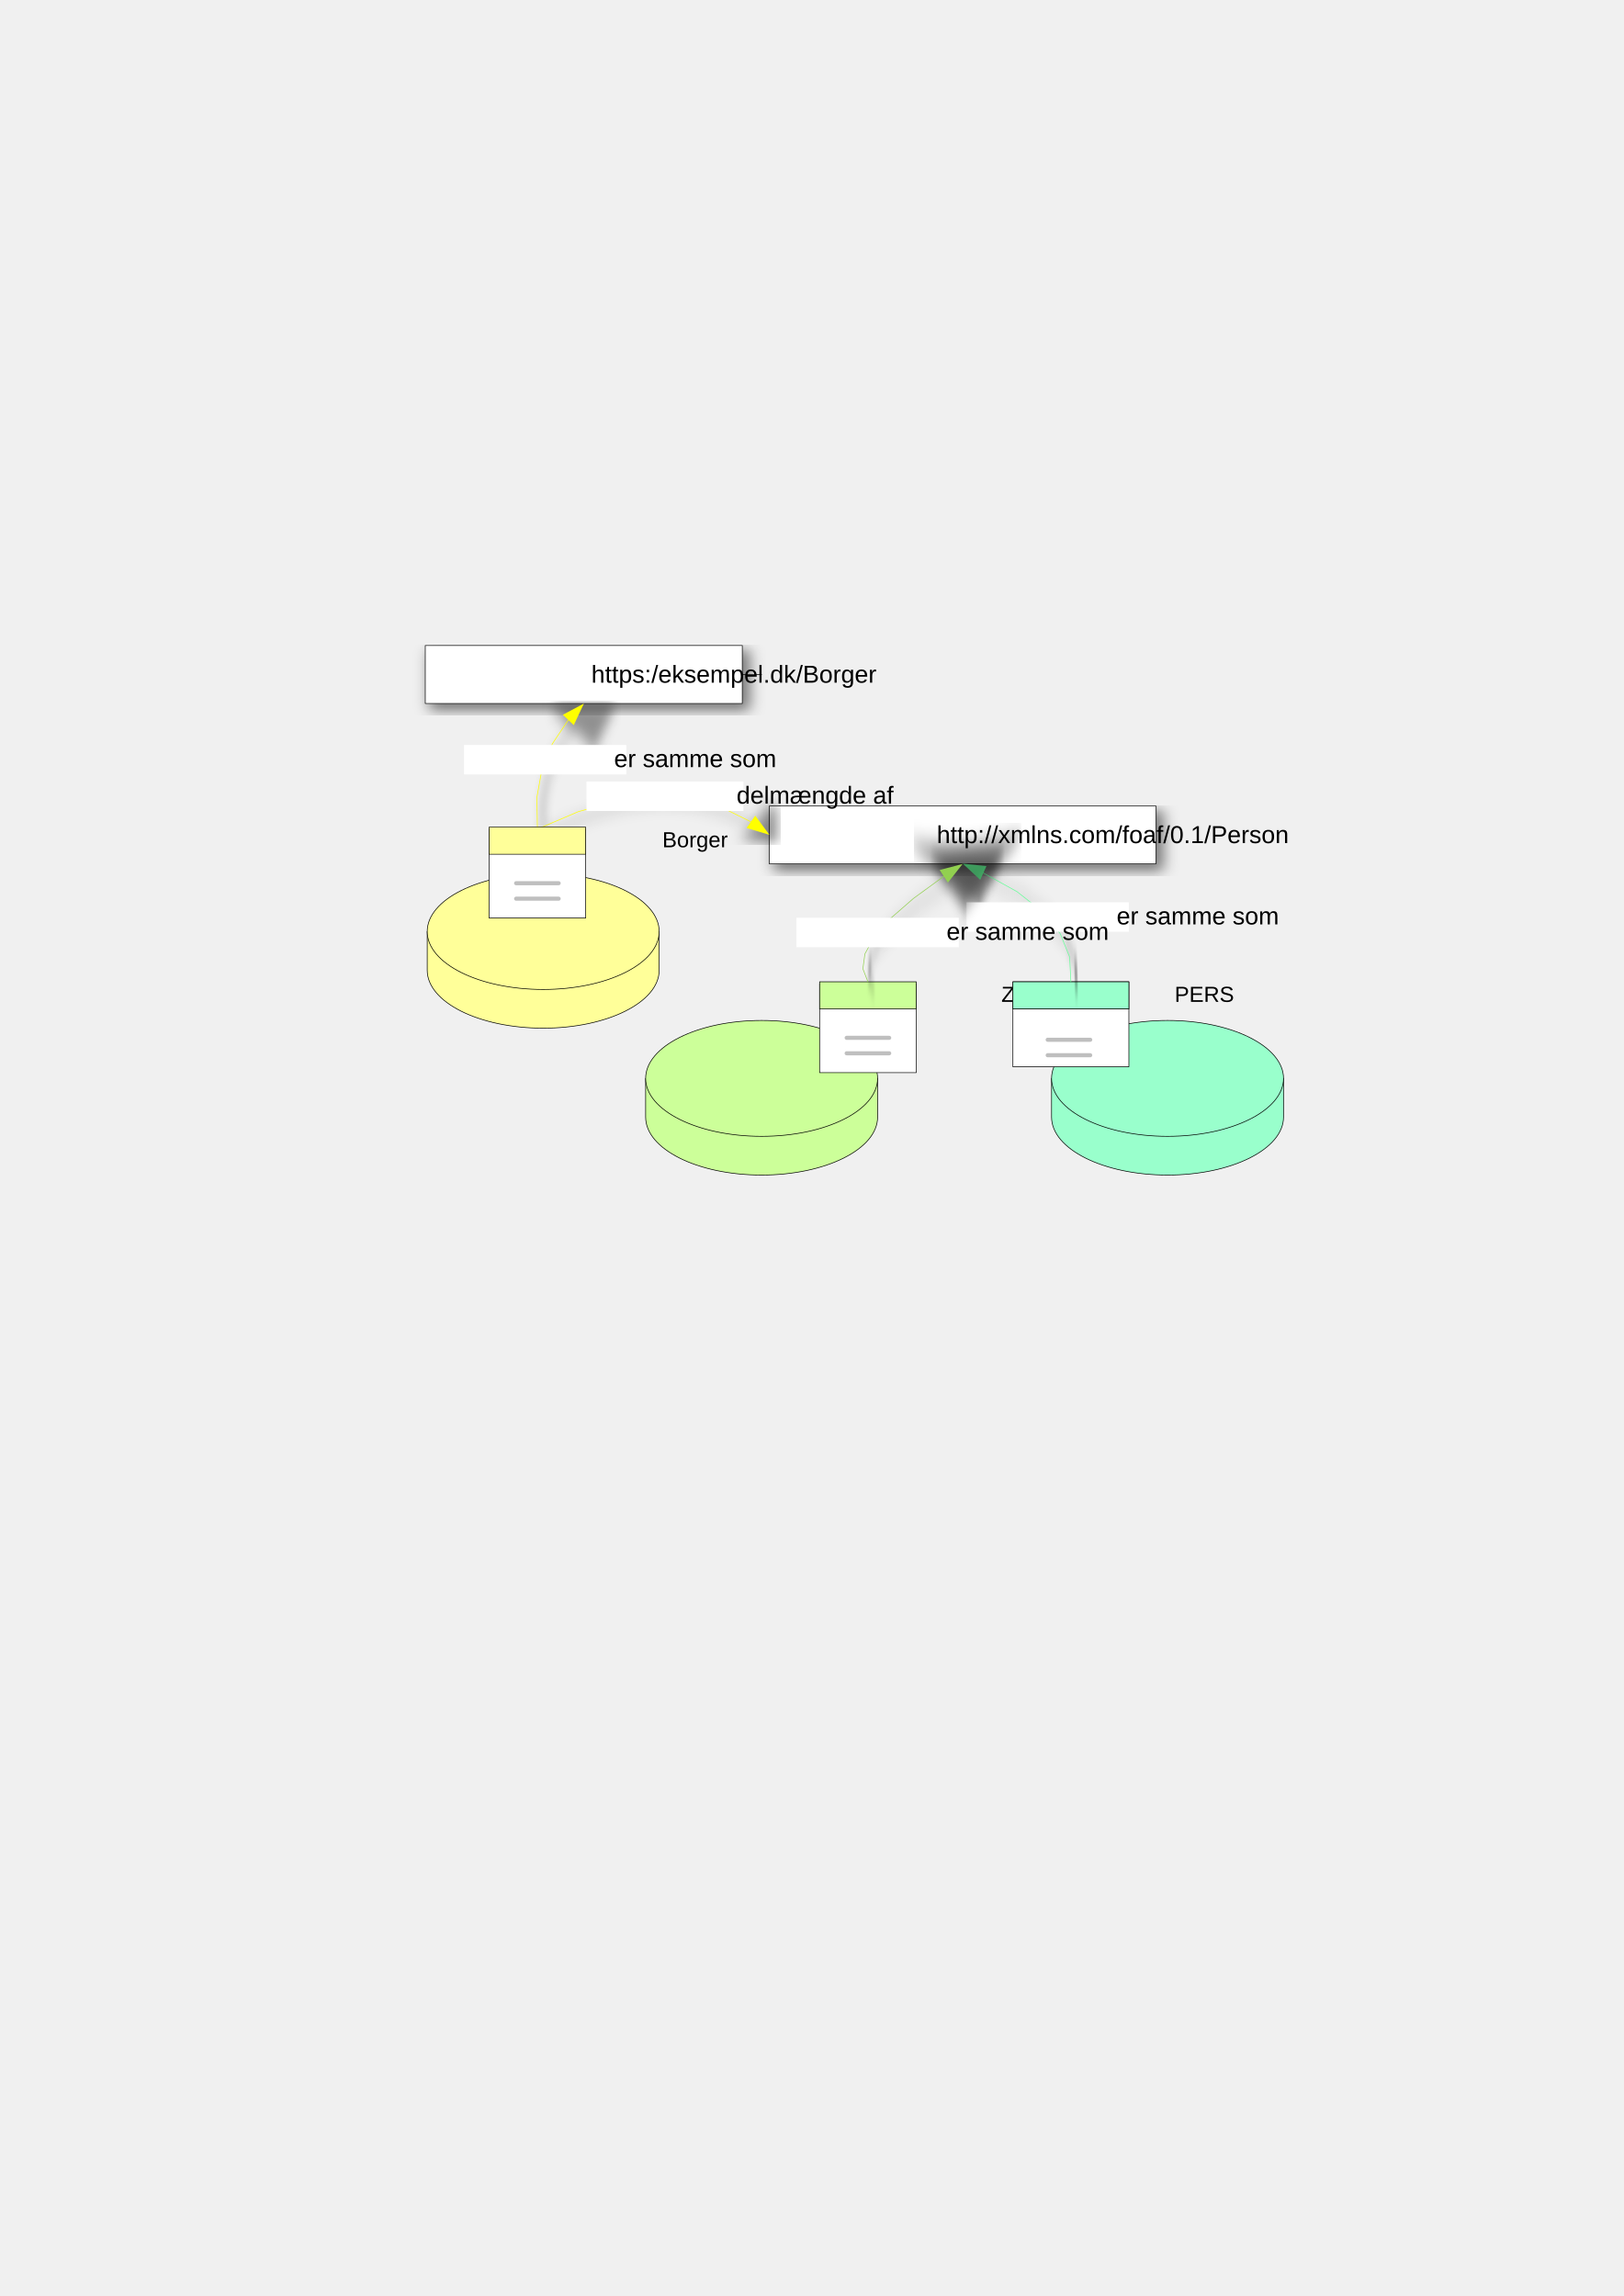
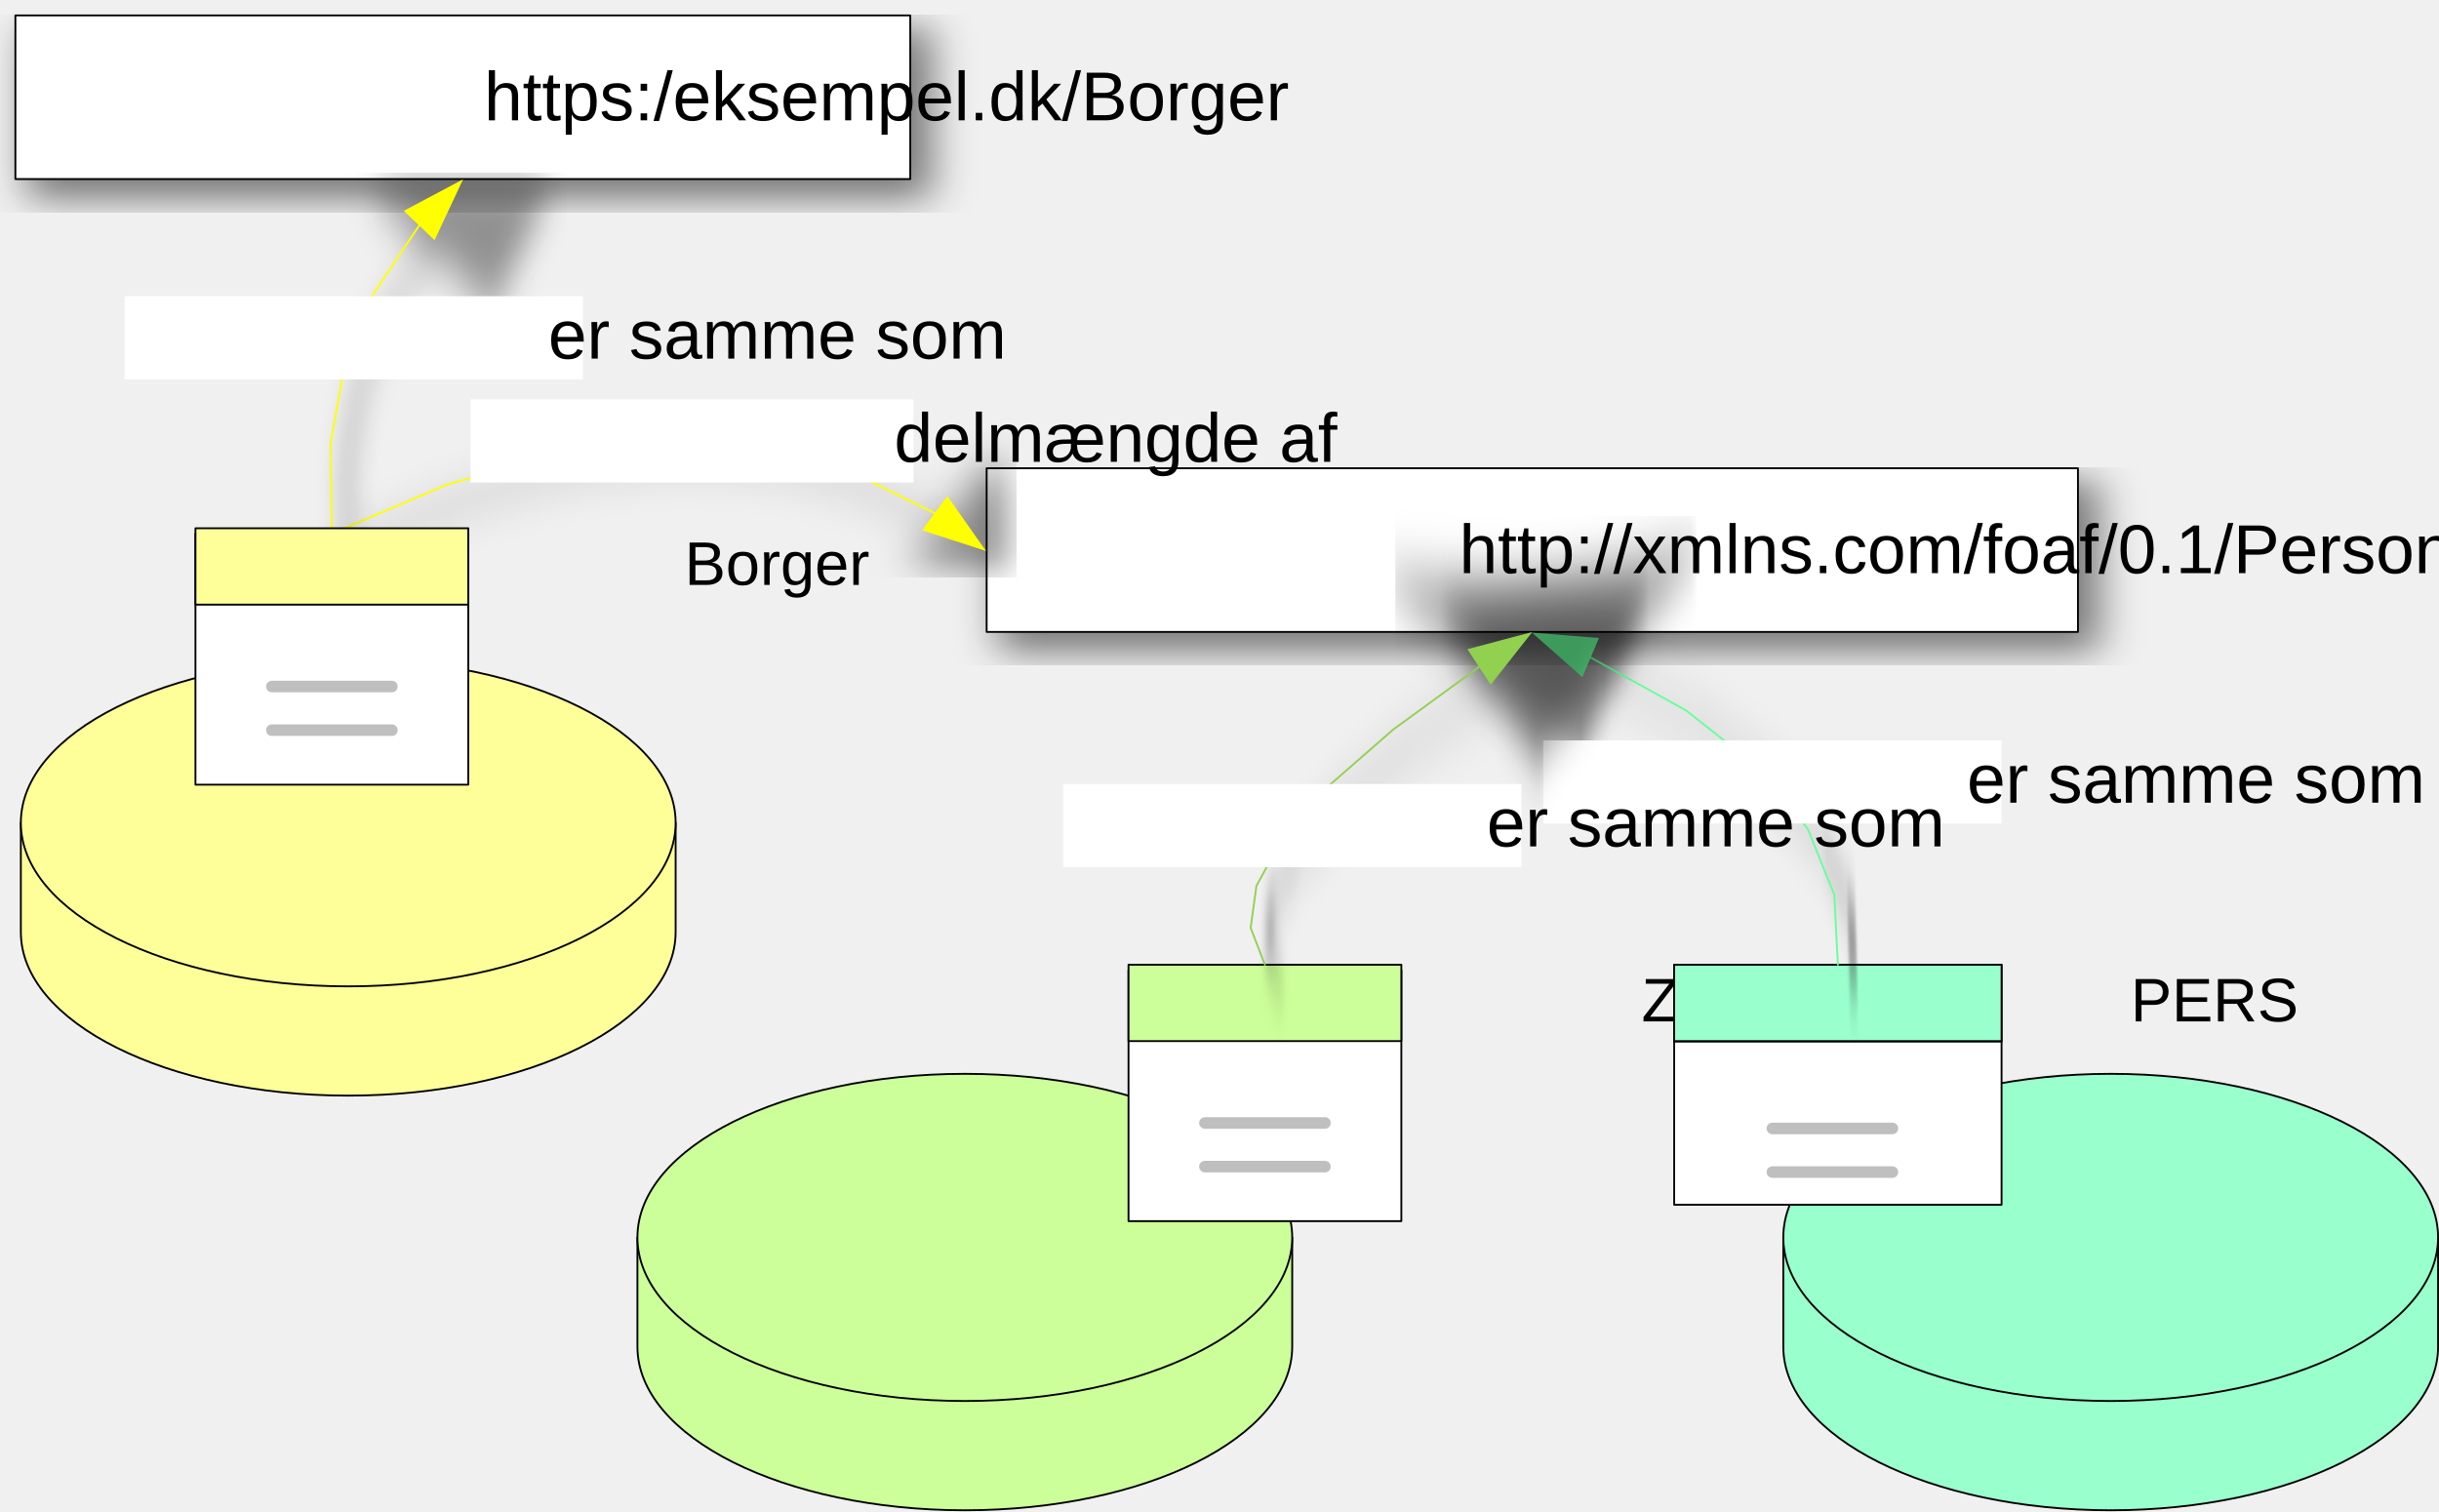
- <svg xmlns="http://www.w3.org/2000/svg" xmlns:ns1="http://schemas.microsoft.com/visio/2003/SVGExtensions/" xmlns:xlink="http://www.w3.org/1999/xlink" width="8.268in" height="11.693in" viewBox="0 0 595.276 841.89" xml:space="preserve" color-interpolation-filters="sRGB" class="st20">
-   <ns1:documentProperties ns1:langID="1030" ns1:metric="true" ns1:viewMarkup="false">
-     <ns1:userDefs>
-       <ns1:ud ns1:nameU="msvNoAutoConnect" ns1:val="VT0(1):26" />
-     </ns1:userDefs>
-   </ns1:documentProperties>
+ <svg xmlns="http://www.w3.org/2000/svg" xmlns:ns1="http://schemas.microsoft.com/visio/2003/SVGExtensions/" xmlns:xlink="http://www.w3.org/1999/xlink" width="4.399in" height="2.726in" viewBox="0 0 316.764 196.292" xml:space="preserve" color-interpolation-filters="sRGB" class="st21">
+   <ns1:documentProperties ns1:langID="1030" ns1:metric="true" ns1:viewMarkup="false" />
  <style type="text/css">
	
		.st1 {fill:#ffff99;stroke:#000000;stroke-linecap:round;stroke-linejoin:round;stroke-width:0.24}
		.st2 {fill:#99ffcc;stroke:#000000;stroke-linecap:round;stroke-linejoin:round;stroke-width:0.24}
		.st3 {fill:#ccff99;stroke:#000000;stroke-linecap:round;stroke-linejoin:round;stroke-width:0.24}
		.st4 {visibility:visible}
		.st5 {fill:#000000;fill-opacity:0.5;filter:url(#filter_2.6666667461395);stroke:#000000;stroke-linecap:round;stroke-linejoin:round;stroke-opacity:0.5}
		.st6 {fill:#ffffff;stroke:#000000;stroke-linecap:round;stroke-linejoin:round;stroke-width:0.24}
		.st7 {fill:#000000;font-family:Arial;font-size:0.75em}
		.st8 {stroke:#bfbfbf;stroke-linecap:round;stroke-linejoin:round;stroke-width:1.5}
		.st9 {fill:#000000;font-family:Arial;font-size:0.667em}
		.st10 {stroke:#000000;stroke-linecap:round;stroke-linejoin:round;stroke-width:0.24}
		.st11 {fill:none;filter:url(#filter_2.6666667461395);marker-start:url(#mrkr13-59);stroke:#000000;stroke-linecap:round;stroke-linejoin:round;stroke-opacity:0.4}
		.st12 {fill:#000000;fill-opacity:0.4;stroke:#000000;stroke-opacity:0.4;stroke-width:0.087}
		.st13 {marker-start:url(#mrkr13-65);stroke:#66ff99;stroke-linecap:round;stroke-linejoin:round;stroke-width:0.24}
		.st14 {fill:#66ff99;fill-opacity:1;stroke:#66ff99;stroke-opacity:1;stroke-width:0.087}
		.st15 {fill:#ffffff;stroke:none;stroke-linecap:butt;stroke-width:7.2}
		.st16 {marker-start:url(#mrkr13-80);stroke:#92d050;stroke-linecap:round;stroke-linejoin:round;stroke-width:0.24}
		.st17 {fill:#92d050;fill-opacity:1;stroke:#92d050;stroke-opacity:1;stroke-width:0.087}
		.st18 {marker-start:url(#mrkr13-95);stroke:#ffff00;stroke-linecap:round;stroke-linejoin:round;stroke-width:0.24}
		.st19 {fill:#ffff00;fill-opacity:1;stroke:#ffff00;stroke-opacity:1;stroke-width:0.087}
- 		.st20 {fill:none;fill-rule:evenodd;font-size:12px;overflow:visible;stroke-linecap:square;stroke-miterlimit:3}
+ 		.st20 {fill:#ffffff;stroke:none;stroke-linecap:butt}
+ 		.st21 {fill:none;fill-rule:evenodd;font-size:12px;overflow:visible;stroke-linecap:square;stroke-miterlimit:3}
	
	</style>
  <defs id="Markers">
    <g id="lend13">
      <path d="M 3 1 L 0 0 L 3 -1 L 3 1 " style="stroke:none" />
    </g>
    <marker id="mrkr13-59" class="st12" ns1:arrowType="13" ns1:arrowSize="2" ns1:setback="33.003" refX="33.003" orient="auto" markerUnits="strokeWidth" overflow="visible">
      <use xlink:href="#lend13" transform="scale(11.50105) " />
    </marker>
    <marker id="mrkr13-65" class="st14" ns1:arrowType="13" ns1:arrowSize="2" ns1:setback="33.003" refX="33.003" orient="auto" markerUnits="strokeWidth" overflow="visible">
      <use xlink:href="#lend13" transform="scale(11.50105) " />
    </marker>
    <marker id="mrkr13-80" class="st17" ns1:arrowType="13" ns1:arrowSize="2" ns1:setback="33.003" refX="33.003" orient="auto" markerUnits="strokeWidth" overflow="visible">
      <use xlink:href="#lend13" transform="scale(11.50105) " />
    </marker>
    <marker id="mrkr13-95" class="st19" ns1:arrowType="13" ns1:arrowSize="2" ns1:setback="33.003" refX="33.003" orient="auto" markerUnits="strokeWidth" overflow="visible">
      <use xlink:href="#lend13" transform="scale(11.50105) " />
    </marker>
  </defs>
  <defs id="Filters">
    <filter id="filter_2.6666667461395">
      <feGaussianBlur stdDeviation="2.667" />
    </filter>
  </defs>
  <g ns1:mID="0" ns1:index="1" ns1:groupContext="foregroundPage">
    <ns1:pageProperties ns1:drawingScale="0.0393701" ns1:pageScale="0.0393701" ns1:drawingUnits="24" ns1:shadowOffsetX="8.50394" ns1:shadowOffsetY="-8.50394" />
    <ns1:layer ns1:name="Forbindelse" ns1:index="0" />
-     <g id="group66-1" transform="translate(155.906,-411.024)" ns1:mID="66" ns1:groupContext="group">
+     <g id="group66-1" transform="translate(1.99868,-0.12)" ns1:mID="66" ns1:groupContext="group">
      <g id="group33-2" transform="translate(0.708661,-53.8583)" ns1:mID="33" ns1:groupContext="group">
        <ns1:userDefs>
          <ns1:ud ns1:nameU="visVersion" ns1:prompt="" ns1:val="VT0(15):26" />
        </ns1:userDefs>
        <g id="shape34-3" ns1:mID="34" ns1:groupContext="shape">
          <ns1:userDefs>
            <ns1:ud ns1:nameU="ControlHalfHeight" ns1:prompt="" ns1:val="VT0(0.11811023622047):24" />
            <ns1:ud ns1:nameU="FillForegnd" ns1:prompt="" ns1:val="VT0(1):26" />
            <ns1:ud ns1:nameU="ControlHalfHeight" ns1:prompt="" ns1:val="VT0(0.29511317293203):1" />
            <ns1:ud ns1:nameU="FillForegnd" ns1:prompt="" ns1:val="VT5(#ffff99)" />
          </ns1:userDefs>
-           <path d="M0 820.64 A42.52 21.248 -180 1 0 85.04 820.64 L85.04 806.44 L0 806.44 L0 820.64 Z" class="st1" />
+           <path d="M0 175.04 A42.52 21.248 -180 1 0 85.04 175.04 L85.04 160.85 L0 160.85 L0 175.04 Z" class="st1" />
        </g>
        <g id="shape33-5" ns1:mID="33" ns1:groupContext="groupContent">
-           <ellipse cx="42.52" cy="806.445" rx="42.52" ry="21.248" class="st1" />
-         </g>
-       </g>
-       <g id="group35-7" transform="translate(229.606,0)" ns1:mID="35" ns1:groupContext="group">
+           <ellipse cx="42.52" cy="160.847" rx="42.52" ry="21.248" class="st1" />
+         </g>
+       </g>
+       <g id="group35-7" transform="translate(229.606,5.68434E-14)" ns1:mID="35" ns1:groupContext="group">
        <ns1:userDefs>
          <ns1:ud ns1:nameU="visVersion" ns1:prompt="" ns1:val="VT0(15):26" />
        </ns1:userDefs>
        <g id="shape36-8" ns1:mID="36" ns1:groupContext="shape">
          <ns1:userDefs>
            <ns1:ud ns1:nameU="ControlHalfHeight" ns1:prompt="" ns1:val="VT0(0.11811023622047):24" />
            <ns1:ud ns1:nameU="FillForegnd" ns1:prompt="" ns1:val="VT0(1):26" />
            <ns1:ud ns1:nameU="ControlHalfHeight" ns1:prompt="" ns1:val="VT0(0.29511317293203):1" />
            <ns1:ud ns1:nameU="FillForegnd" ns1:prompt="" ns1:val="VT5(#99ffcc)" />
          </ns1:userDefs>
-           <path d="M0 820.64 A42.52 21.248 -180 1 0 85.04 820.64 L85.04 806.44 L0 806.44 L0 820.64 Z" class="st2" />
+           <path d="M0 175.04 A42.52 21.248 -180 1 0 85.04 175.04 L85.04 160.85 L0 160.85 L0 175.04 Z" class="st2" />
        </g>
        <g id="shape35-10" ns1:mID="35" ns1:groupContext="groupContent">
-           <ellipse cx="42.52" cy="806.445" rx="42.52" ry="21.248" class="st2" />
-         </g>
-       </g>
-       <g id="group37-12" transform="translate(80.7874,0)" ns1:mID="37" ns1:groupContext="group">
+           <ellipse cx="42.52" cy="160.847" rx="42.52" ry="21.248" class="st2" />
+         </g>
+       </g>
+       <g id="group37-12" transform="translate(80.7874,5.68434E-14)" ns1:mID="37" ns1:groupContext="group">
        <ns1:userDefs>
          <ns1:ud ns1:nameU="visVersion" ns1:prompt="" ns1:val="VT0(15):26" />
        </ns1:userDefs>
        <g id="shape38-13" ns1:mID="38" ns1:groupContext="shape">
          <ns1:userDefs>
            <ns1:ud ns1:nameU="ControlHalfHeight" ns1:prompt="" ns1:val="VT0(0.11811023622047):24" />
            <ns1:ud ns1:nameU="FillForegnd" ns1:prompt="" ns1:val="VT0(1):26" />
            <ns1:ud ns1:nameU="ControlHalfHeight" ns1:prompt="" ns1:val="VT0(0.29511317293203):1" />
            <ns1:ud ns1:nameU="FillForegnd" ns1:prompt="" ns1:val="VT5(#ccff99)" />
          </ns1:userDefs>
-           <path d="M0 820.64 A42.52 21.248 -180 1 0 85.04 820.64 L85.04 806.44 L0 806.44 L0 820.64 Z" class="st3" />
+           <path d="M0 175.04 A42.52 21.248 -180 1 0 85.04 175.04 L85.04 160.85 L0 160.85 L0 175.04 Z" class="st3" />
        </g>
        <g id="shape37-15" ns1:mID="37" ns1:groupContext="groupContent">
-           <ellipse cx="42.52" cy="806.445" rx="42.52" ry="21.248" class="st3" />
+           <ellipse cx="42.52" cy="160.847" rx="42.52" ry="21.248" class="st3" />
        </g>
      </g>
      <g id="shape39-17" ns1:mID="39" ns1:groupContext="shape" transform="translate(126.142,-114.094)">
        <ns1:userDefs>
          <ns1:ud ns1:nameU="visVersion" ns1:val="VT0(15):26" />
        </ns1:userDefs>
        <ns1:textBlock ns1:margins="rect(4,4,4,4)" ns1:tabSpace="42.5197" />
-         <ns1:textRect cx="70.866" cy="831.26" width="141.74" height="21.26" />
+         <ns1:textRect cx="70.866" cy="185.662" width="141.74" height="21.26" />
        <g id="shadow39-18" ns1:groupContext="shadow" ns1:shadowOffsetX="2.12132" ns1:shadowOffsetY="-2.12132" ns1:shadowType="1" transform="matrix(1,0,0,1,2.12132,2.12132)" class="st4">
-           <rect x="0" y="820.63" width="141.732" height="21.26" class="st5" />
-         </g>
-         <rect x="0" y="820.63" width="141.732" height="21.26" class="st6" />
-         <text x="6.34" y="834.26" class="st7" ns1:langID="1030">
+           <rect x="0" y="175.032" width="141.732" height="21.26" class="st5" />
+         </g>
+         <rect x="0" y="175.032" width="141.732" height="21.26" class="st6" />
+         <text x="6.34" y="188.66" class="st7" ns1:langID="1030">
          <ns1:paragraph ns1:horizAlign="1" />
          <ns1:tabList />http://xmlns.com/foaf/0.1/Person</text>
      </g>
      <g id="group40-23" transform="translate(144.567,-37.5591)" ns1:mID="40" ns1:groupContext="group">
        <g id="group41-24" ns1:mID="41" ns1:groupContext="group">
          <g id="group42-25" ns1:mID="42" ns1:groupContext="group">
            <g id="shape43-26" ns1:mID="43" ns1:groupContext="shape">
              <ns1:userDefs>
                <ns1:ud ns1:nameU="visVersion" ns1:val="VT0(14):26" />
              </ns1:userDefs>
-               <rect x="0" y="809.291" width="35.433" height="32.598" class="st6" />
+               <rect x="0" y="163.693" width="35.433" height="32.598" class="st6" />
            </g>
          </g>
          <g id="shape44-28" ns1:mID="44" ns1:groupContext="shape" ns1:layerMember="0" transform="translate(9.92126,-5.66929)">
-             <path d="M0 834.8 L15.59 834.8" class="st8" />
-           </g>
-           <g id="shape45-31" ns1:mID="45" ns1:groupContext="shape" ns1:layerMember="0" transform="translate(9.92126,-1.13687E-13)">
-             <path d="M0 834.8 L15.59 834.8" class="st8" />
+             <path d="M0 189.21 L15.59 189.21" class="st8" />
+           </g>
+           <g id="shape45-31" ns1:mID="45" ns1:groupContext="shape" ns1:layerMember="0" transform="translate(9.92126,-8.52651E-14)">
+             <path d="M0 189.21 L15.59 189.21" class="st8" />
          </g>
        </g>
        <g id="shape46-34" ns1:mID="46" ns1:groupContext="shape" transform="translate(0,-23.3858)">
          <ns1:userDefs>
            <ns1:ud ns1:nameU="visVersion" ns1:val="VT0(14):26" />
          </ns1:userDefs>
          <ns1:textBlock ns1:margins="rect(4,4,4,4)" ns1:tabSpace="42.5197" />
-           <ns1:textRect cx="17.716" cy="836.929" width="35.44" height="9.921" />
-           <rect x="0" y="831.969" width="35.433" height="9.921" class="st3" />
-           <text x="8.82" y="839.33" class="st9" ns1:langID="1030">
+           <ns1:textRect cx="17.716" cy="191.331" width="35.44" height="9.921" />
+           <rect x="0" y="186.371" width="35.433" height="9.921" class="st3" />
+           <text x="8.82" y="193.73" class="st9" ns1:langID="1030">
            <ns1:paragraph ns1:horizAlign="1" />
            <ns1:tabList />Zx48</text>
        </g>
      </g>
      <g id="group47-37" transform="translate(215.433,-39.685)" ns1:mID="47" ns1:groupContext="group">
        <g id="shape48-38" ns1:mID="48" ns1:groupContext="shape">
          <ns1:userDefs>
            <ns1:ud ns1:nameU="visVersion" ns1:val="VT0(14):26" />
          </ns1:userDefs>
-           <rect x="0" y="810.709" width="42.52" height="31.181" class="st6" />
-         </g>
-         <g id="shape49-40" ns1:mID="49" ns1:groupContext="shape" ns1:layerMember="0" transform="translate(2.79776E-14,-28.2898)">
-           <path d="M0 848.98 L42.52 848.98" class="st10" />
+           <rect x="0" y="165.111" width="42.52" height="31.181" class="st6" />
+         </g>
+         <g id="shape49-40" ns1:mID="49" ns1:groupContext="shape" ns1:layerMember="0" transform="translate(2.79776E-14,-14.1165)">
+           <path d="M0 189.21 L42.52 189.21" class="st10" />
        </g>
      </g>
      <g id="shape50-43" ns1:mID="50" ns1:groupContext="shape" ns1:layerMember="0" transform="translate(228.189,-42.5197)">
-         <path d="M0 834.8 L15.59 834.8" class="st8" />
+         <path d="M0 189.21 L15.59 189.21" class="st8" />
      </g>
      <g id="shape51-46" ns1:mID="51" ns1:groupContext="shape" ns1:layerMember="0" transform="translate(228.189,-36.8504)">
-         <path d="M0 834.8 L15.59 834.8" class="st8" />
+         <path d="M0 189.21 L15.59 189.21" class="st8" />
      </g>
      <g id="shape52-49" ns1:mID="52" ns1:groupContext="shape" transform="translate(215.433,-60.9449)">
        <ns1:userDefs>
          <ns1:ud ns1:nameU="visVersion" ns1:val="VT0(14):26" />
        </ns1:userDefs>
        <ns1:textBlock ns1:margins="rect(4,4,4,4)" ns1:tabSpace="42.5197" />
-         <ns1:textRect cx="21.26" cy="836.929" width="42.52" height="9.921" />
-         <rect x="0" y="831.969" width="42.52" height="9.921" class="st2" />
-         <text x="10.37" y="839.33" class="st9" ns1:langID="1030">
+         <ns1:textRect cx="21.26" cy="191.331" width="42.52" height="9.921" />
+         <rect x="0" y="186.371" width="42.52" height="9.921" class="st2" />
+         <text x="10.37" y="193.73" class="st9" ns1:langID="1030">
          <ns1:paragraph ns1:horizAlign="1" />
          <ns1:tabList />PERS</text>
      </g>
-       <g id="shape53-52" ns1:mID="53" ns1:groupContext="shape" ns1:layerMember="0" transform="translate(817.188,158.449) rotate(47.447)">
-         <ns1:userDefs>
-           <ns1:ud ns1:nameU="AntiScale" ns1:val="VT0(1):26" />
-           <ns1:ud ns1:nameU="Scale" ns1:val="VT0(1):26" />
-           <ns1:ud ns1:nameU="visVersion" ns1:val="VT0(14):26" />
-         </ns1:userDefs>
-         <ns1:textBlock ns1:margins="rect(4,4,4,4)" ns1:tabSpace="42.5197" />
-         <ns1:textRect cx="35.443" cy="832.099" width="70.02" height="18.804" transform="rotate(-47.447)" />
+       <g id="shape53-52" ns1:mID="53" ns1:groupContext="shape" ns1:layerMember="0" transform="translate(341.607,-50.5492) rotate(47.447)">
+         <ns1:userDefs>
+           <ns1:ud ns1:nameU="AntiScale" ns1:val="VT0(1):26" />
+           <ns1:ud ns1:nameU="Scale" ns1:val="VT0(1):26" />
+           <ns1:ud ns1:nameU="visVersion" ns1:val="VT0(14):26" />
+         </ns1:userDefs>
+         <ns1:textBlock ns1:margins="rect(4,4,4,4)" ns1:tabSpace="42.5197" />
+         <ns1:textRect cx="35.443" cy="186.502" width="70.02" height="18.804" transform="rotate(-47.447)" />
        <g id="shadow53-53" ns1:groupContext="shadow" ns1:shadowOffsetX="2.12132" ns1:shadowOffsetY="-2.12132" ns1:shadowType="1" transform="matrix(1,0,0,1,2.99726,-0.128088)" class="st4">
-           <path d="M7.25 838.7 L7.58 838.56 L21.01 834.08 L32.83 832.17 L43.05 832.84 L51.67 836.08 L58.68 841.89" class="st11" />
-         </g>
-         <path d="M7.25 838.7 L7.58 838.56 L21.01 834.08 L32.83 832.17 L43.05 832.84 L51.67 836.08 L58.68 841.89" class="st13" />
-         <rect ns1:rectContext="textBkgnd" x="-618.755" y="583.434" width="59.511" height="10.8" transform="rotate(-47.447)" class="st15" />
-         <text x="-618.75" y="591.53" transform="rotate(-47.447)" class="st7" ns1:langID="1030">
+           <path d="M7.25 193.11 L7.58 192.96 L21.01 188.48 L32.83 186.58 L43.05 187.24 L51.67 190.48 L58.68 196.29" class="st11" />
+         </g>
+         <path d="M7.25 193.11 L7.58 192.96 L21.01 188.48 L32.83 186.58 L43.05 187.24 L51.67 190.48 L58.68 196.29" class="st13" />
+         <rect ns1:rectContext="textBkgnd" x="-143.173" y="146.835" width="59.511" height="10.8" transform="rotate(-47.447)" class="st15" />
+         <text x="-143.17" y="154.93" transform="rotate(-47.447)" class="st7" ns1:langID="1030">
          <ns1:paragraph ns1:horizAlign="1" />
          <ns1:tabList />er samme som</text>
      </g>
-       <g id="shape54-68" ns1:mID="54" ns1:groupContext="shape" ns1:layerMember="0" transform="translate(-459.347,200.56) rotate(-51.2258) scale(-1,1)">
-         <ns1:userDefs>
-           <ns1:ud ns1:nameU="AntiScale" ns1:val="VT0(1):26" />
-           <ns1:ud ns1:nameU="Scale" ns1:val="VT0(1):26" />
-           <ns1:ud ns1:nameU="visVersion" ns1:val="VT0(14):26" />
-         </ns1:userDefs>
-         <ns1:textBlock ns1:margins="rect(4,4,4,4)" ns1:tabSpace="42.5197" />
-         <ns1:textRect cx="39.141" cy="833.335" width="70.02" height="18.804" transform="rotate(51.2258)" />
+       <g id="shape54-68" ns1:mID="54" ns1:groupContext="shape" ns1:layerMember="0" transform="translate(43.9747,-40.7309) rotate(-51.2258) scale(-1,1)">
+         <ns1:userDefs>
+           <ns1:ud ns1:nameU="AntiScale" ns1:val="VT0(1):26" />
+           <ns1:ud ns1:nameU="Scale" ns1:val="VT0(1):26" />
+           <ns1:ud ns1:nameU="visVersion" ns1:val="VT0(14):26" />
+         </ns1:userDefs>
+         <ns1:textBlock ns1:margins="rect(4,4,4,4)" ns1:tabSpace="42.5197" />
+         <ns1:textRect cx="39.141" cy="187.737" width="70.02" height="18.804" transform="rotate(51.2258)" />
        <g id="shadow54-69" ns1:groupContext="shadow" ns1:shadowOffsetX="2.12132" ns1:shadowOffsetY="-2.12132" ns1:shadowType="1" transform="matrix(1,0,0,1,0.325343,2.98231)" class="st4">
-           <path d="M7.54 839.46 L7.88 839.35 L21.17 835.76 L32.31 833.77 L41.31 833.39 L48.16 834.62 L52.88 837.45 L55.45          841.89" class="st11" />
-         </g>
-         <path d="M7.54 839.46 L7.88 839.35 L21.17 835.76 L32.31 833.77 L41.31 833.39 L48.16 834.62 L52.88 837.45 L55.45 841.89" class="st16" />
-         <rect ns1:rectContext="textBkgnd" x="-654.929" y="546.993" width="59.511" height="10.8" transform="rotate(-51.2258)" class="st15" />
-         <text x="595.42" y="555.09" transform="rotate(-51.2258) scale(-1,1)" class="st7" ns1:langID="1030">
+           <path d="M7.54 193.86 L7.88 193.75 L21.17 190.16 L32.31 188.17 L41.31 187.79 L48.16 189.02 L52.88 191.85 L55.45          196.29" class="st11" />
+         </g>
+         <path d="M7.54 193.86 L7.88 193.75 L21.17 190.16 L32.31 188.17 L41.31 187.79 L48.16 189.02 L52.88 191.85 L55.45 196.29" class="st16" />
+         <rect ns1:rectContext="textBkgnd" x="-151.607" y="142.686" width="59.511" height="10.8" transform="rotate(-51.2258)" class="st15" />
+         <text x="92.1" y="150.79" transform="rotate(-51.2258) scale(-1,1)" class="st7" ns1:langID="1030">
          <ns1:paragraph ns1:horizAlign="1" />
          <ns1:tabList />er samme som</text>
      </g>
-       <g id="shape55-83" ns1:mID="55" ns1:groupContext="shape" ns1:layerMember="0" transform="translate(105.101,1558.79) rotate(-178.568)">
-         <ns1:userDefs>
-           <ns1:ud ns1:nameU="AntiScale" ns1:val="VT0(1):26" />
-           <ns1:ud ns1:nameU="Scale" ns1:val="VT0(1):26" />
-           <ns1:ud ns1:nameU="visVersion" ns1:val="VT0(14):26" />
-         </ns1:userDefs>
-         <ns1:textBlock ns1:margins="rect(4,4,4,4)" ns1:tabSpace="42.5197" />
-         <ns1:textRect cx="38.61" cy="855.102" width="68.05" height="18.804" transform="rotate(178.568)" />
+       <g id="shape55-83" ns1:mID="55" ns1:groupContext="shape" ns1:layerMember="0" transform="translate(121.236,267.798) rotate(-178.568)">
+         <ns1:userDefs>
+           <ns1:ud ns1:nameU="AntiScale" ns1:val="VT0(1):26" />
+           <ns1:ud ns1:nameU="Scale" ns1:val="VT0(1):26" />
+           <ns1:ud ns1:nameU="visVersion" ns1:val="VT0(14):26" />
+         </ns1:userDefs>
+         <ns1:textBlock ns1:margins="rect(4,4,4,4)" ns1:tabSpace="42.5197" />
+         <ns1:textRect cx="38.61" cy="209.504" width="68.05" height="18.804" transform="rotate(178.568)" />
        <g id="shadow55-84" ns1:groupContext="shadow" ns1:shadowOffsetX="2.12132" ns1:shadowOffsetY="-2.12132" ns1:shadowType="1" transform="matrix(1,0,0,1,-2.17367,-2.06764)" class="st4">
-           <path d="M6.57 846.31 L6.87 846.51 L18.12 851.73 L30.09 854.55 L42.77 854.98 L56.16 853.01 L70.26 848.65 L85.07          841.89" class="st11" />
-         </g>
-         <path d="M6.57 846.31 L6.87 846.51 L18.12 851.73 L30.09 854.55 L42.77 854.98 L56.16 853.01 L70.26 848.65 L85.07 841.89" class="st18" />
-         <rect ns1:rectContext="textBkgnd" x="-45.996" y="-861.2" width="57.538" height="10.8" transform="rotate(178.568)" class="st15" />
-         <text x="-46" y="-853.1" transform="rotate(178.568)" class="st7" ns1:langID="1030">
+           <path d="M6.57 200.71 L6.87 200.92 L18.12 206.13 L30.09 208.95 L42.77 209.38 L56.16 207.41 L70.26 203.05 L85.07          196.29" class="st11" />
+         </g>
+         <path d="M6.57 200.71 L6.87 200.92 L18.12 206.13 L30.09 208.95 L42.77 209.38 L56.16 207.41 L70.26 203.05 L85.07 196.29" class="st18" />
+         <rect ns1:rectContext="textBkgnd" x="-62.131" y="-215.804" width="57.538" height="10.8" transform="rotate(178.568)" class="st15" />
+         <text x="-62.13" y="-207.7" transform="rotate(178.568)" class="st7" ns1:langID="1030">
          <ns1:paragraph ns1:horizAlign="1" />
          <ns1:tabList />delmængde af</text>
      </g>
      <g id="shape56-98" ns1:mID="56" ns1:groupContext="shape" transform="translate(-3.19744E-14,-172.913)">
        <ns1:userDefs>
          <ns1:ud ns1:nameU="visVersion" ns1:val="VT0(15):26" />
        </ns1:userDefs>
        <ns1:textBlock ns1:margins="rect(4,4,4,4)" ns1:tabSpace="42.5197" />
-         <ns1:textRect cx="58.11" cy="831.26" width="116.23" height="21.26" />
+         <ns1:textRect cx="58.11" cy="185.662" width="116.23" height="21.26" />
        <g id="shadow56-99" ns1:groupContext="shadow" ns1:shadowOffsetX="2.12132" ns1:shadowOffsetY="-2.12132" ns1:shadowType="1" transform="matrix(1,0,0,1,2.12132,2.12132)" class="st4">
-           <rect x="0" y="820.63" width="116.22" height="21.26" class="st5" />
-         </g>
-         <rect x="0" y="820.63" width="116.22" height="21.26" class="st6" />
-         <text x="5.84" y="834.26" class="st7" ns1:langID="1030">
+           <rect x="0" y="175.032" width="116.22" height="21.26" class="st5" />
+         </g>
+         <rect x="0" y="175.032" width="116.22" height="21.26" class="st6" />
+         <text x="5.84" y="188.66" class="st7" ns1:langID="1030">
          <ns1:paragraph ns1:horizAlign="1" />
          <ns1:tabList />https:/eksempel.dk/Borger</text>
      </g>
-       <g id="shape57-104" ns1:mID="57" ns1:groupContext="shape" ns1:layerMember="0" transform="translate(-730.176,373.369) rotate(-69.444) scale(-1,1)">
-         <ns1:userDefs>
-           <ns1:ud ns1:nameU="AntiScale" ns1:val="VT0(1):26" />
-           <ns1:ud ns1:nameU="Scale" ns1:val="VT0(1):26" />
-           <ns1:ud ns1:nameU="visVersion" ns1:val="VT0(14):26" />
-         </ns1:userDefs>
-         <ns1:textBlock ns1:margins="rect(4,4,4,4)" ns1:tabSpace="42.5197" />
-         <ns1:textRect cx="24.278" cy="835.866" width="70.02" height="18.804" transform="rotate(69.444)" />
+       <g id="shape57-104" ns1:mID="57" ns1:groupContext="shape" ns1:layerMember="0" transform="translate(-125.684,-45.5442) rotate(-69.444) scale(-1,1)">
+         <ns1:userDefs>
+           <ns1:ud ns1:nameU="AntiScale" ns1:val="VT0(1):26" />
+           <ns1:ud ns1:nameU="Scale" ns1:val="VT0(1):26" />
+           <ns1:ud ns1:nameU="visVersion" ns1:val="VT0(14):26" />
+         </ns1:userDefs>
+         <ns1:textBlock ns1:margins="rect(4,4,4,4)" ns1:tabSpace="42.5197" />
+         <ns1:textRect cx="24.278" cy="190.269" width="70.02" height="18.804" transform="rotate(69.444)" />
        <g id="shadow57-105" ns1:groupContext="shadow" ns1:shadowOffsetX="2.12132" ns1:shadowOffsetY="-2.12132" ns1:shadowType="1" transform="matrix(1,0,0,1,1.24141,2.7311)" class="st4">
-           <path d="M7.31 838.84 L7.64 838.7 L17.87 836.29 L28.08 836.02 L38.27 837.88 L48.44 841.89" class="st11" />
-         </g>
-         <path d="M7.31 838.84 L7.64 838.7 L17.87 836.29 L28.08 836.02 L38.27 837.88 L48.44 841.89" class="st18" />
-         <rect ns1:rectContext="textBkgnd" x="-803.877" y="310.825" width="59.511" height="10.8" transform="rotate(-69.444)" class="st15" />
-         <text x="744.37" y="318.93" transform="rotate(-69.444) scale(-1,1)" class="st7" ns1:langID="1030">
+           <path d="M7.31 193.24 L7.64 193.1 L17.87 190.69 L28.08 190.42 L38.27 192.28 L48.44 196.29" class="st11" />
+         </g>
+         <path d="M7.31 193.24 L7.64 193.1 L17.87 190.69 L28.08 190.42 L38.27 192.28 L48.44 196.29" class="st18" />
+         <rect ns1:rectContext="textBkgnd" x="-199.385" y="84.141" width="59.511" height="10.8" transform="rotate(-69.444)" class="st20" />
+         <text x="139.87" y="92.24" transform="rotate(-69.444) scale(-1,1)" class="st7" ns1:langID="1030">
          <ns1:paragraph ns1:horizAlign="1" />
          <ns1:tabList />er samme som</text>
      </g>
      <g id="shape58-118" ns1:mID="58" ns1:groupContext="shape" ns1:layerMember="0" transform="translate(109.134,-176.457)">
-         <path d="M7.09 834.8 L14.17 834.8 L7.09 834.8" class="st10" />
-       </g>
-       <g id="group59-121" transform="translate(23.3858,-94.252)" ns1:mID="59" ns1:groupContext="group">
-         <g id="group60-122" ns1:mID="60" ns1:groupContext="group">
-           <g id="group61-123" ns1:mID="61" ns1:groupContext="group">
-             <g id="shape62-124" ns1:mID="62" ns1:groupContext="shape">
+ 				</g>
+       <g id="group59-119" transform="translate(23.3858,-94.252)" ns1:mID="59" ns1:groupContext="group">
+         <g id="group60-120" ns1:mID="60" ns1:groupContext="group">
+           <g id="group61-121" ns1:mID="61" ns1:groupContext="group">
+             <g id="shape62-122" ns1:mID="62" ns1:groupContext="shape">
              <ns1:userDefs>
                <ns1:ud ns1:nameU="visVersion" ns1:val="VT0(14):26" />
              </ns1:userDefs>
-               <rect x="0" y="809.291" width="35.433" height="32.598" class="st6" />
+               <rect x="0" y="163.693" width="35.433" height="32.598" class="st6" />
            </g>
          </g>
-           <g id="shape63-126" ns1:mID="63" ns1:groupContext="shape" ns1:layerMember="0" transform="translate(9.92126,-5.66929)">
-             <path d="M0 834.8 L15.59 834.8" class="st8" />
-           </g>
-           <g id="shape64-129" ns1:mID="64" ns1:groupContext="shape" ns1:layerMember="0" transform="translate(9.92126,-1.13687E-13)">
-             <path d="M0 834.8 L15.59 834.8" class="st8" />
-           </g>
-         </g>
-         <g id="shape65-132" ns1:mID="65" ns1:groupContext="shape" transform="translate(0,-23.3858)">
+           <g id="shape63-124" ns1:mID="63" ns1:groupContext="shape" ns1:layerMember="0" transform="translate(9.92126,-5.66929)">
+             <path d="M0 189.21 L15.59 189.21" class="st8" />
+           </g>
+           <g id="shape64-127" ns1:mID="64" ns1:groupContext="shape" ns1:layerMember="0" transform="translate(9.92126,-8.52651E-14)">
+             <path d="M0 189.21 L15.59 189.21" class="st8" />
+           </g>
+         </g>
+         <g id="shape65-130" ns1:mID="65" ns1:groupContext="shape" transform="translate(0,-23.3858)">
          <ns1:userDefs>
            <ns1:ud ns1:nameU="visVersion" ns1:val="VT0(14):26" />
          </ns1:userDefs>
          <ns1:textBlock ns1:margins="rect(4,4,4,4)" ns1:tabSpace="42.5197" />
-           <ns1:textRect cx="17.716" cy="836.929" width="35.44" height="9.921" />
-           <rect x="0" y="831.969" width="35.433" height="9.921" class="st1" />
-           <text x="5.71" y="839.33" class="st9" ns1:langID="1030">
+           <ns1:textRect cx="17.716" cy="191.331" width="35.44" height="9.921" />
+           <rect x="0" y="186.371" width="35.433" height="9.921" class="st1" />
+           <text x="5.71" y="193.73" class="st9" ns1:langID="1030">
            <ns1:paragraph ns1:horizAlign="1" />
            <ns1:tabList />Borger</text>
        </g>
      </g>
    </g>
  </g>
</svg>
